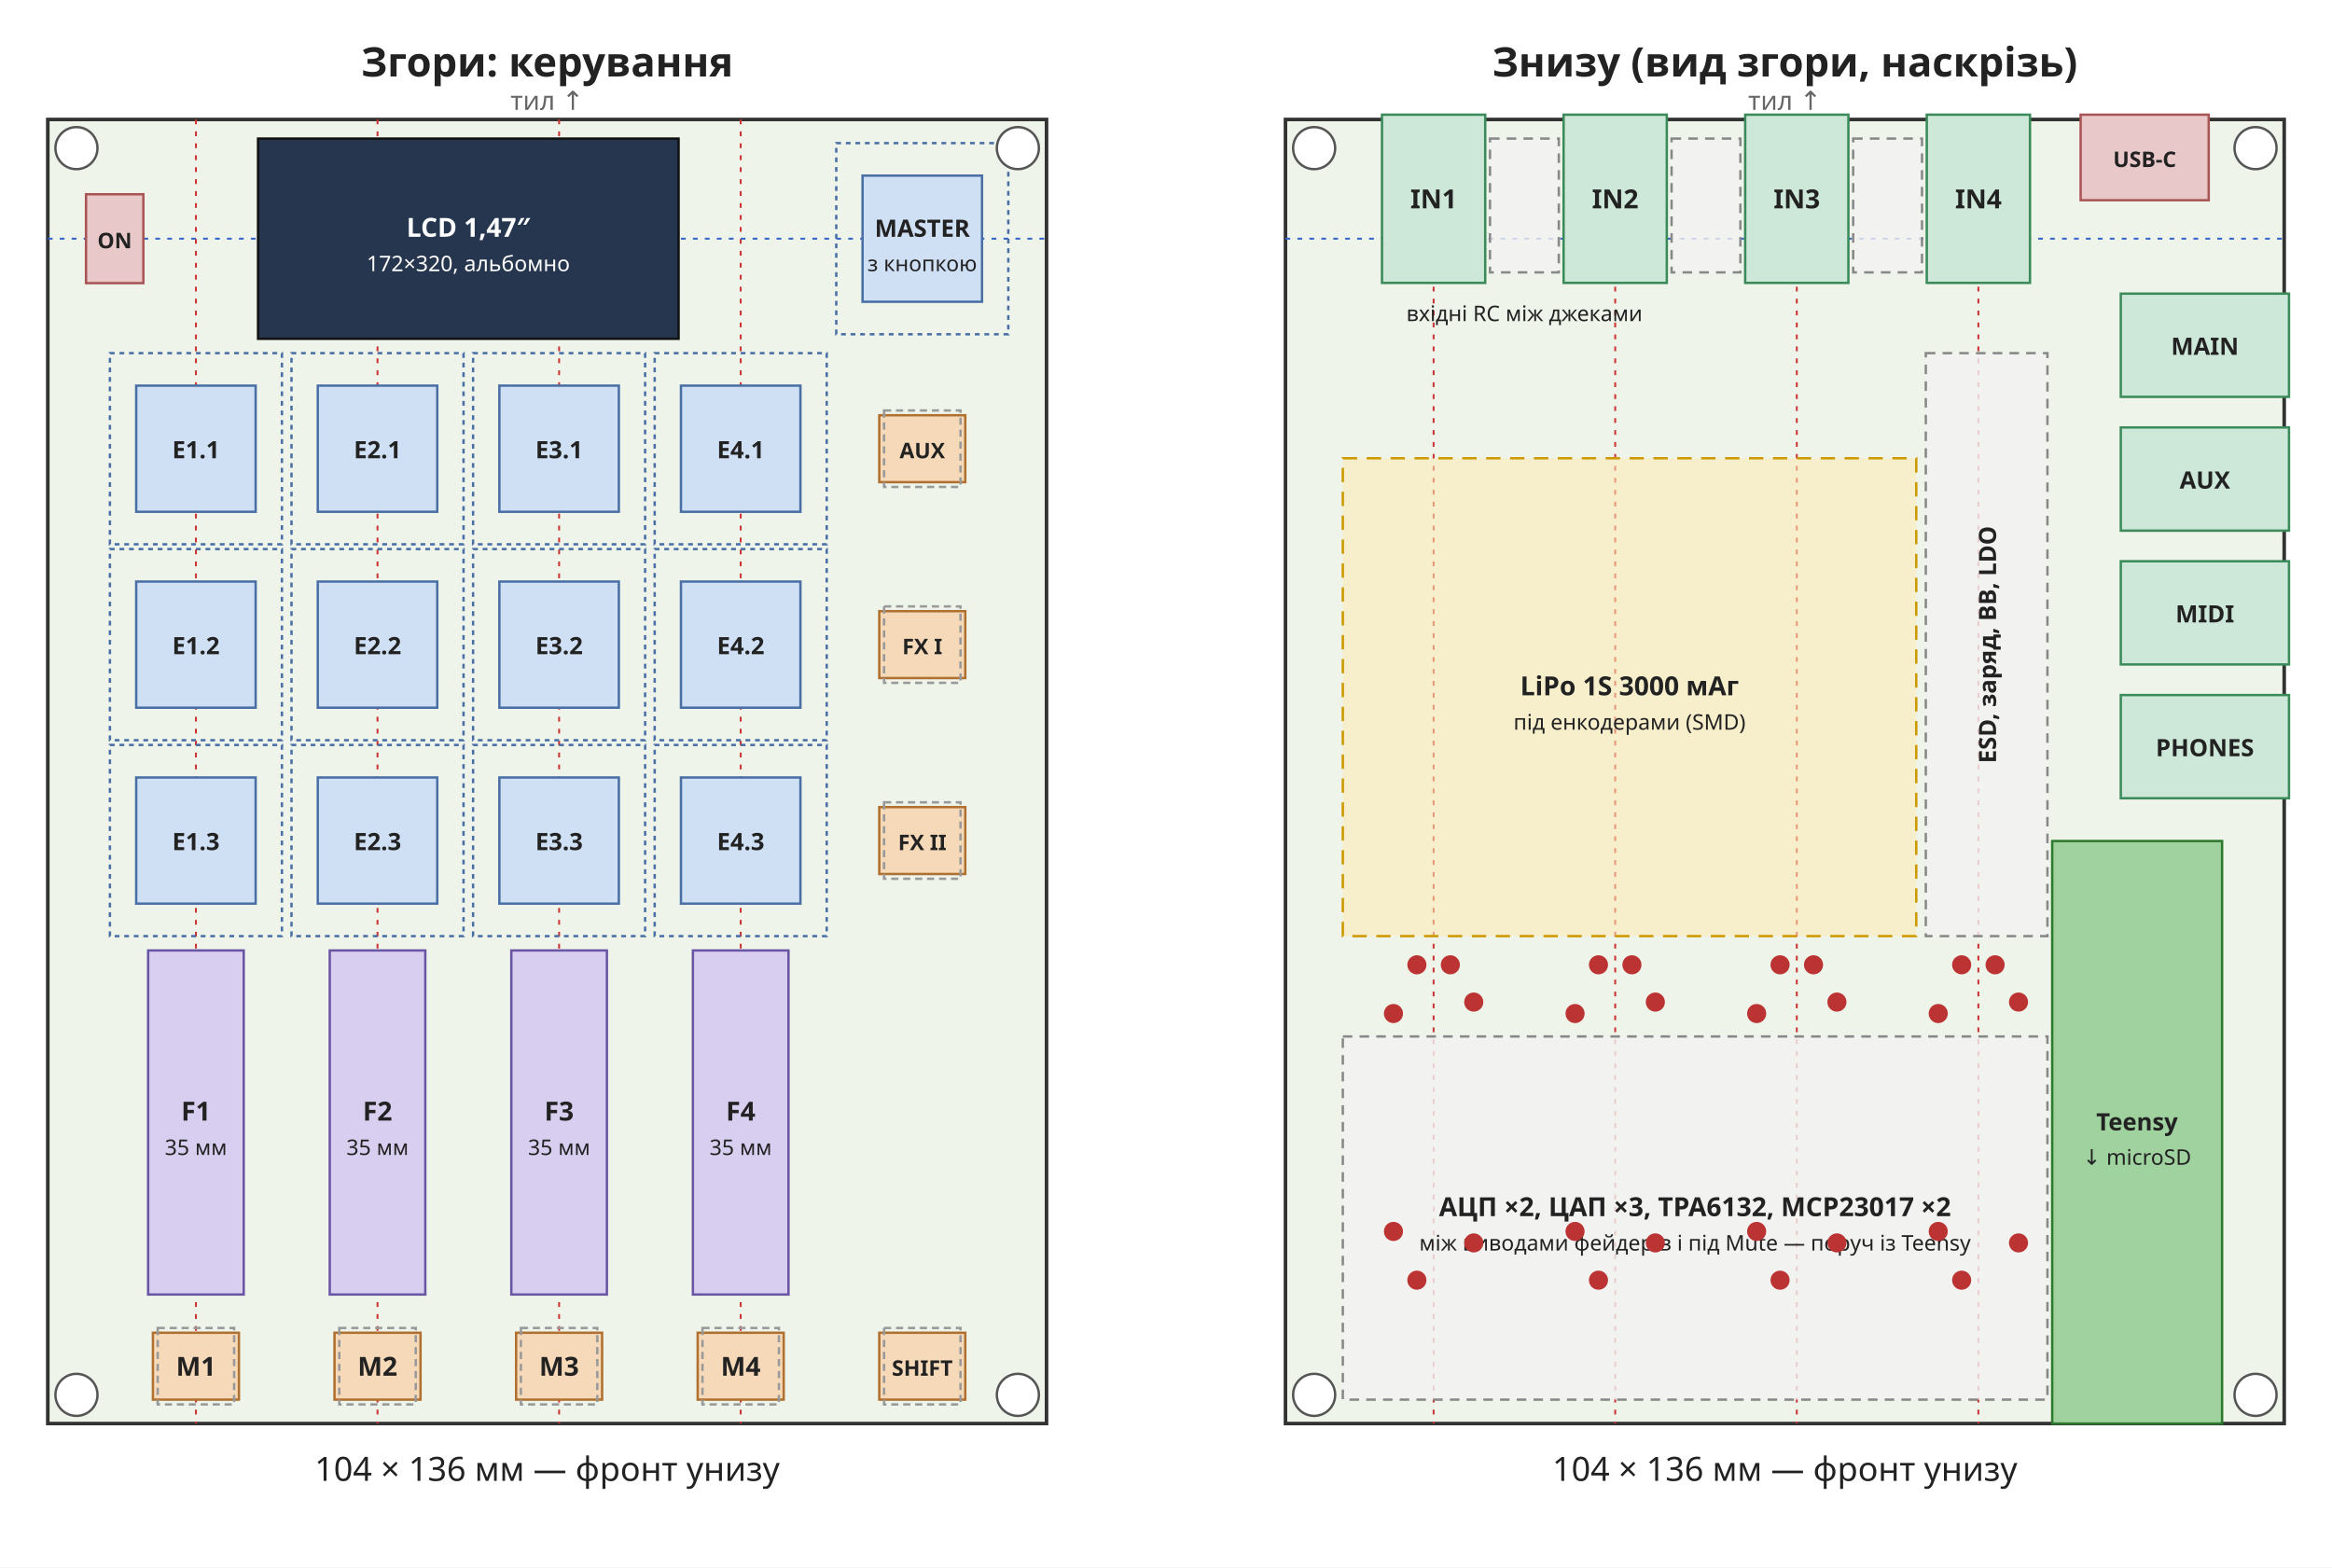
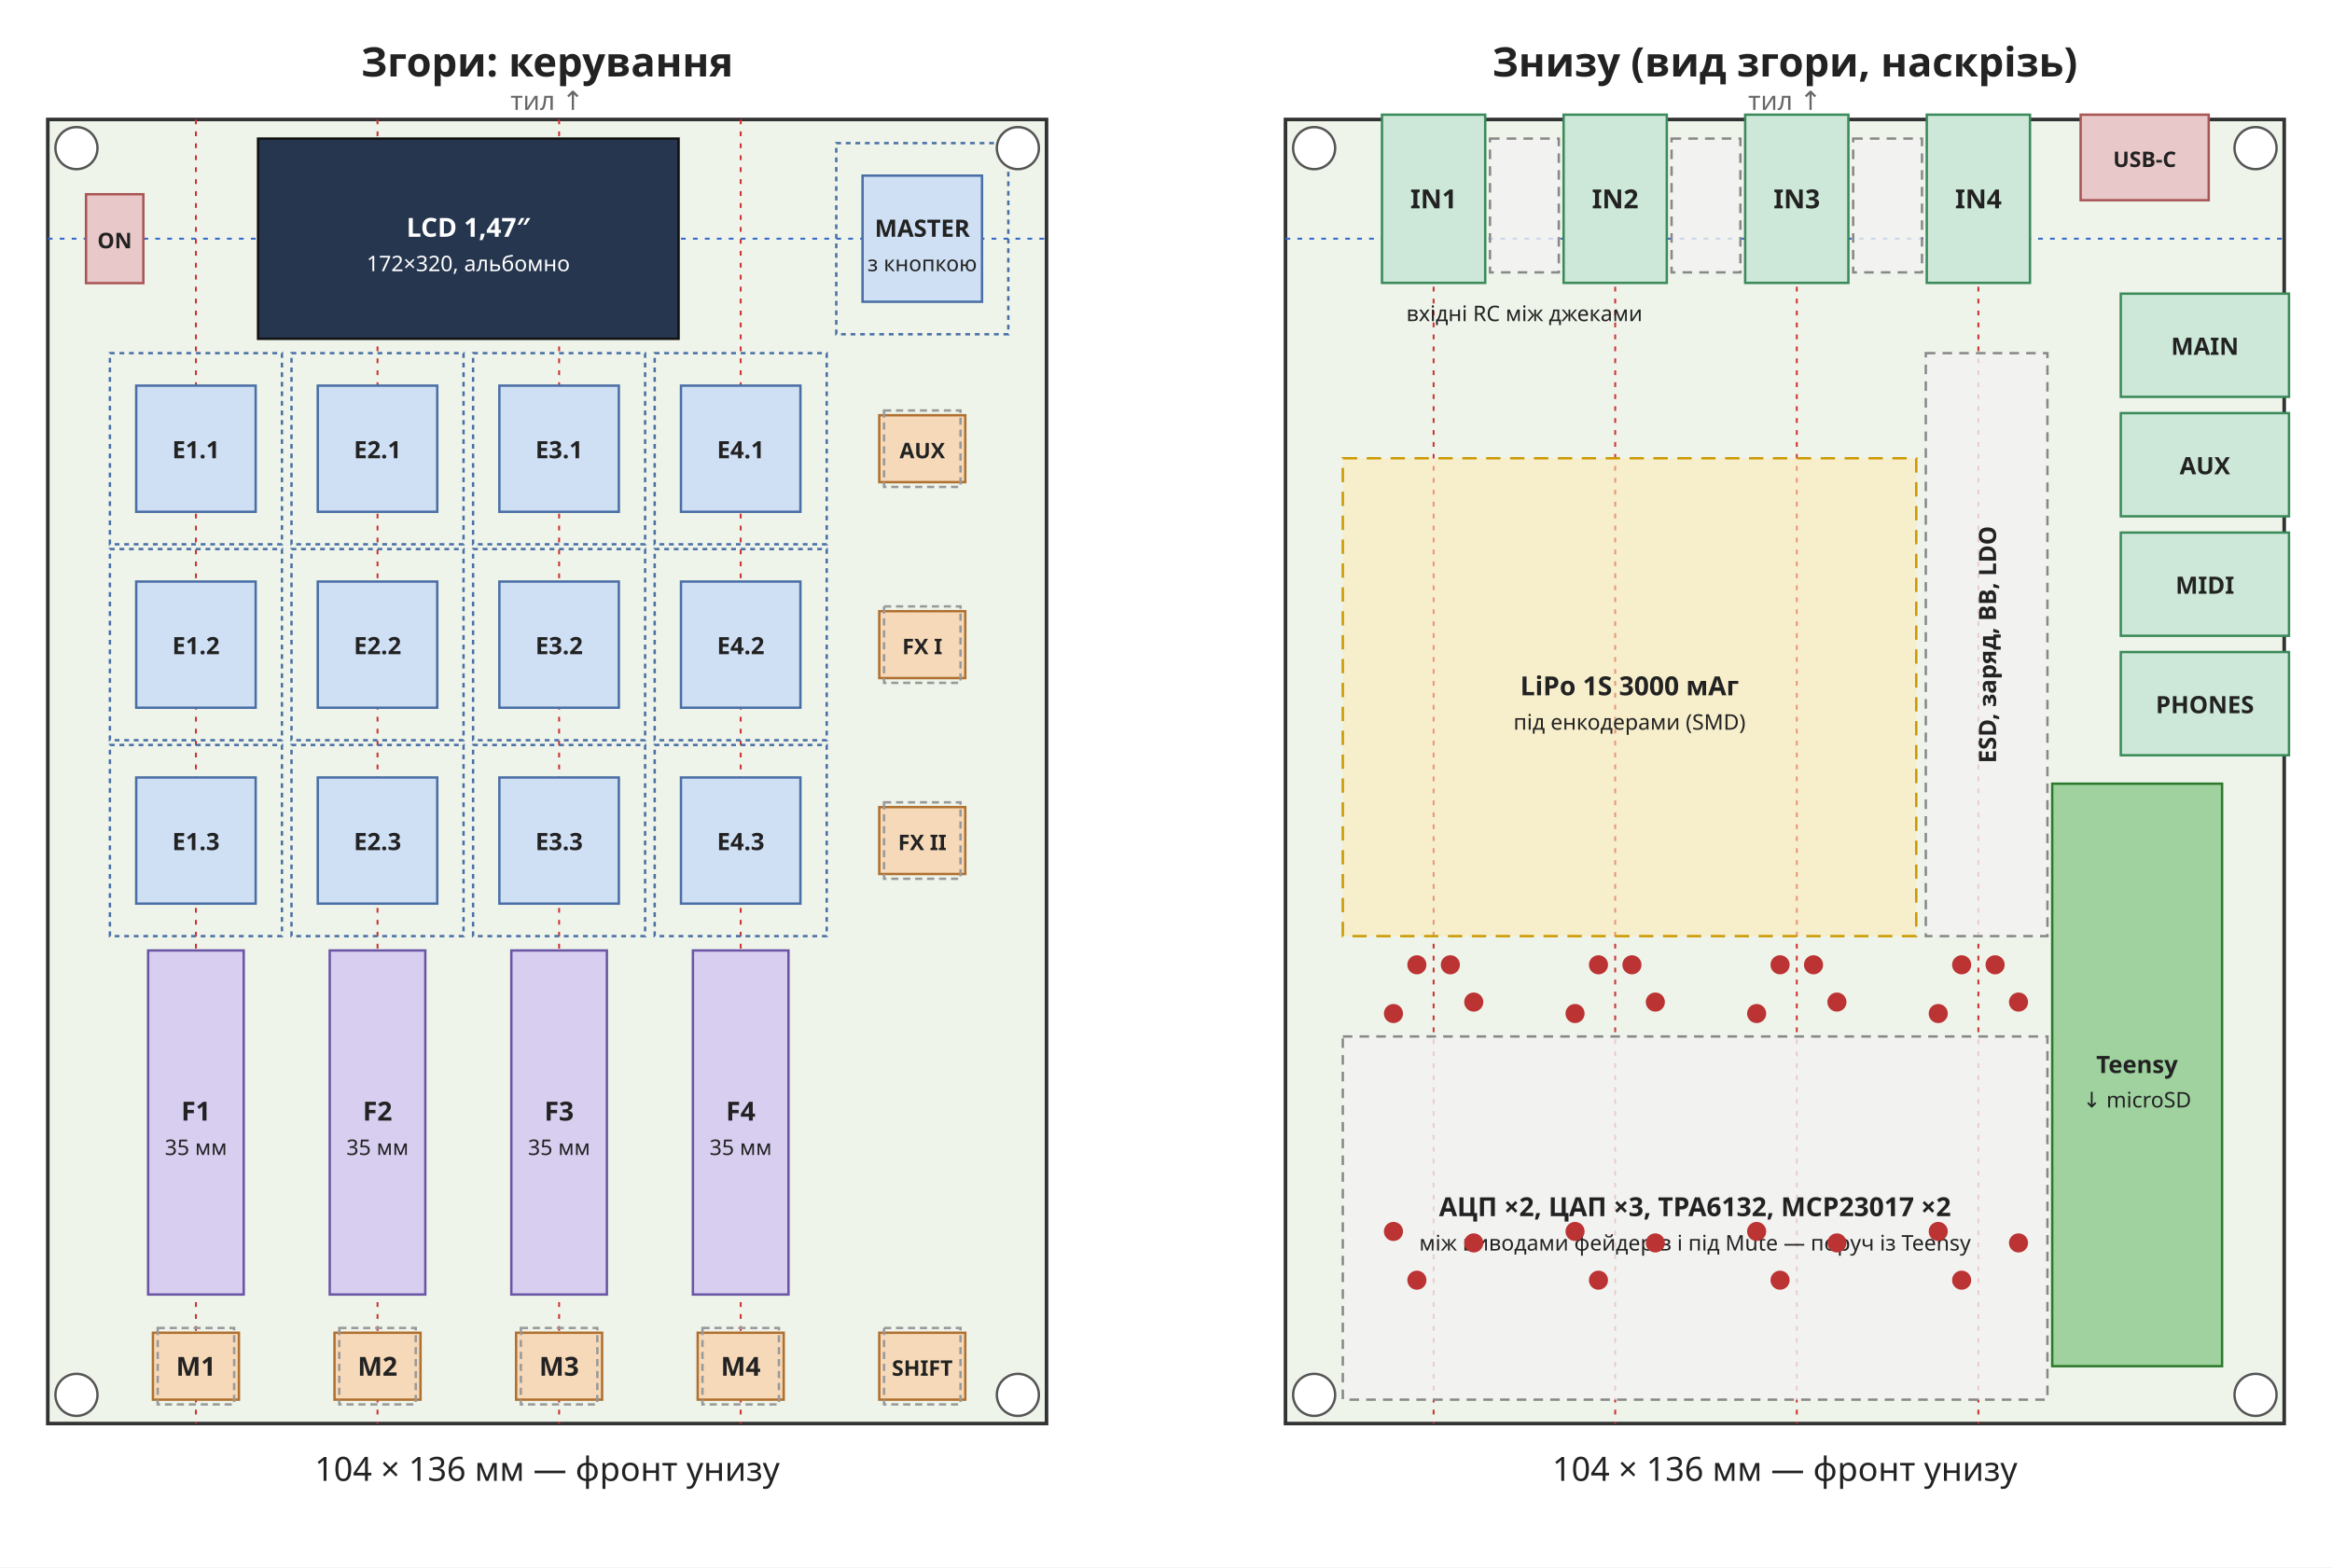
<svg xmlns="http://www.w3.org/2000/svg" width="976" height="656" viewBox="0 0 976 656">
  <rect width="100%" height="100%" fill="#fff" />
  <g transform="translate(20.0,50)">
    <rect x="0" y="0" width="418.0" height="545.8" style="fill:#eef4ea;stroke:#333;stroke-width:1.5" />
    <text x="209.0" y="-18.0" style="font-family:sans-serif;text-anchor:middle;fill:#222;font-size:17px;font-weight:bold">Згори: керування</text>
    <text x="209.0" y="-4.0" style="font-family:sans-serif;text-anchor:middle;fill:#666;font-size:11px;font-weight:normal">тил ↑</text>
    <line x1="62.0" y1="0" x2="62.0" y2="545.8" style="stroke:#c33;stroke-width:0.8;stroke-dasharray:2 3" />
    <line x1="138.0" y1="0" x2="138.0" y2="545.8" style="stroke:#c33;stroke-width:0.8;stroke-dasharray:2 3" />
    <line x1="214.0" y1="0" x2="214.0" y2="545.8" style="stroke:#c33;stroke-width:0.8;stroke-dasharray:2 3" />
    <line x1="290.0" y1="0" x2="290.0" y2="545.8" style="stroke:#c33;stroke-width:0.8;stroke-dasharray:2 3" />
    <line x1="0" y1="49.9" x2="418.0" y2="49.9" style="stroke:#36c;stroke-width:0.8;stroke-dasharray:2 3" />
    <rect x="16.0" y="31.3" width="24.0" height="37.2" style="fill:#e8c8c8;stroke:#a55" />
    <text x="28.0" y="53.9" style="font-family:sans-serif;text-anchor:middle;fill:#222;font-size:9px;font-weight:bold">ON</text>
    <rect x="88.0" y="8.0" width="176.0" height="83.8" style="fill:#26364f;stroke:#111" />
    <text x="176.0" y="49.1" style="font-family:sans-serif;text-anchor:middle;fill:#fff;font-size:11px;font-weight:bold">LCD 1,47″</text>
    <text x="176.0" y="63.5" style="font-family:sans-serif;text-anchor:middle;fill:#fff;font-size:9px;font-weight:normal">172×320, альбомно</text>
    <rect x="330.0" y="9.9" width="72.0" height="80.0" style="fill:none;stroke:#4a6fa5;stroke-dasharray:2 2" />
    <rect x="341.0" y="23.5" width="50.0" height="52.8" style="fill:#cfe0f5;stroke:#4a6fa5" />
    <text x="366.0" y="49.1" style="font-family:sans-serif;text-anchor:middle;fill:#222;font-size:10px;font-weight:bold">MASTER</text>
    <text x="366.0" y="63.5" style="font-family:sans-serif;text-anchor:middle;fill:#222;font-size:9px;font-weight:normal">з кнопкою</text>
    <rect x="26.0" y="97.8" width="72.0" height="80.0" style="fill:none;stroke:#4a6fa5;stroke-dasharray:2 2" />
    <rect x="37.0" y="111.4" width="50.0" height="52.8" style="fill:#cfe0f5;stroke:#4a6fa5" />
    <text x="62.0" y="141.8" style="font-family:sans-serif;text-anchor:middle;fill:#222;font-size:10px;font-weight:bold">E1.1</text>
    <rect x="26.0" y="179.8" width="72.0" height="80.0" style="fill:none;stroke:#4a6fa5;stroke-dasharray:2 2" />
    <rect x="37.0" y="193.4" width="50.0" height="52.8" style="fill:#cfe0f5;stroke:#4a6fa5" />
    <text x="62.0" y="223.8" style="font-family:sans-serif;text-anchor:middle;fill:#222;font-size:10px;font-weight:bold">E1.2</text>
    <rect x="26.0" y="261.8" width="72.0" height="80.0" style="fill:none;stroke:#4a6fa5;stroke-dasharray:2 2" />
    <rect x="37.0" y="275.4" width="50.0" height="52.8" style="fill:#cfe0f5;stroke:#4a6fa5" />
    <text x="62.0" y="305.8" style="font-family:sans-serif;text-anchor:middle;fill:#222;font-size:10px;font-weight:bold">E1.3</text>
    <rect x="42.0" y="347.8" width="40.0" height="144.0" style="fill:#d8cff0;stroke:#6a55a5" />
    <text x="62.0" y="419.0" style="font-family:sans-serif;text-anchor:middle;fill:#222;font-size:11px;font-weight:bold">F1</text>
    <text x="62.0" y="433.4" style="font-family:sans-serif;text-anchor:middle;fill:#222;font-size:9px;font-weight:normal">35 мм</text>
    <rect x="44.0" y="507.8" width="36.0" height="28.0" style="fill:#f6d9b8;stroke:#b07030" />
    <rect x="46.0" y="505.8" width="32.0" height="32.0" style="fill:none;stroke:#999;stroke-dasharray:3 2" />
    <text x="62.0" y="525.8" style="font-family:sans-serif;text-anchor:middle;fill:#222;font-size:11px;font-weight:bold">M1</text>
    <rect x="102.0" y="97.8" width="72.0" height="80.0" style="fill:none;stroke:#4a6fa5;stroke-dasharray:2 2" />
    <rect x="113.0" y="111.4" width="50.0" height="52.8" style="fill:#cfe0f5;stroke:#4a6fa5" />
    <text x="138.0" y="141.8" style="font-family:sans-serif;text-anchor:middle;fill:#222;font-size:10px;font-weight:bold">E2.1</text>
    <rect x="102.0" y="179.8" width="72.0" height="80.0" style="fill:none;stroke:#4a6fa5;stroke-dasharray:2 2" />
    <rect x="113.0" y="193.4" width="50.0" height="52.8" style="fill:#cfe0f5;stroke:#4a6fa5" />
    <text x="138.0" y="223.8" style="font-family:sans-serif;text-anchor:middle;fill:#222;font-size:10px;font-weight:bold">E2.2</text>
    <rect x="102.0" y="261.8" width="72.0" height="80.0" style="fill:none;stroke:#4a6fa5;stroke-dasharray:2 2" />
    <rect x="113.0" y="275.4" width="50.0" height="52.8" style="fill:#cfe0f5;stroke:#4a6fa5" />
    <text x="138.0" y="305.8" style="font-family:sans-serif;text-anchor:middle;fill:#222;font-size:10px;font-weight:bold">E2.3</text>
    <rect x="118.0" y="347.8" width="40.0" height="144.0" style="fill:#d8cff0;stroke:#6a55a5" />
    <text x="138.0" y="419.0" style="font-family:sans-serif;text-anchor:middle;fill:#222;font-size:11px;font-weight:bold">F2</text>
    <text x="138.0" y="433.4" style="font-family:sans-serif;text-anchor:middle;fill:#222;font-size:9px;font-weight:normal">35 мм</text>
    <rect x="120.0" y="507.8" width="36.0" height="28.0" style="fill:#f6d9b8;stroke:#b07030" />
    <rect x="122.0" y="505.8" width="32.0" height="32.0" style="fill:none;stroke:#999;stroke-dasharray:3 2" />
    <text x="138.0" y="525.8" style="font-family:sans-serif;text-anchor:middle;fill:#222;font-size:11px;font-weight:bold">M2</text>
    <rect x="178.0" y="97.8" width="72.0" height="80.0" style="fill:none;stroke:#4a6fa5;stroke-dasharray:2 2" />
    <rect x="189.0" y="111.4" width="50.0" height="52.8" style="fill:#cfe0f5;stroke:#4a6fa5" />
    <text x="214.0" y="141.8" style="font-family:sans-serif;text-anchor:middle;fill:#222;font-size:10px;font-weight:bold">E3.1</text>
    <rect x="178.0" y="179.8" width="72.0" height="80.0" style="fill:none;stroke:#4a6fa5;stroke-dasharray:2 2" />
    <rect x="189.0" y="193.4" width="50.0" height="52.8" style="fill:#cfe0f5;stroke:#4a6fa5" />
    <text x="214.0" y="223.8" style="font-family:sans-serif;text-anchor:middle;fill:#222;font-size:10px;font-weight:bold">E3.2</text>
    <rect x="178.0" y="261.8" width="72.0" height="80.0" style="fill:none;stroke:#4a6fa5;stroke-dasharray:2 2" />
    <rect x="189.0" y="275.4" width="50.0" height="52.8" style="fill:#cfe0f5;stroke:#4a6fa5" />
    <text x="214.0" y="305.8" style="font-family:sans-serif;text-anchor:middle;fill:#222;font-size:10px;font-weight:bold">E3.3</text>
    <rect x="194.0" y="347.8" width="40.0" height="144.0" style="fill:#d8cff0;stroke:#6a55a5" />
    <text x="214.0" y="419.0" style="font-family:sans-serif;text-anchor:middle;fill:#222;font-size:11px;font-weight:bold">F3</text>
    <text x="214.0" y="433.4" style="font-family:sans-serif;text-anchor:middle;fill:#222;font-size:9px;font-weight:normal">35 мм</text>
    <rect x="196.0" y="507.8" width="36.0" height="28.0" style="fill:#f6d9b8;stroke:#b07030" />
    <rect x="198.0" y="505.8" width="32.0" height="32.0" style="fill:none;stroke:#999;stroke-dasharray:3 2" />
    <text x="214.0" y="525.8" style="font-family:sans-serif;text-anchor:middle;fill:#222;font-size:11px;font-weight:bold">M3</text>
    <rect x="254.0" y="97.8" width="72.0" height="80.0" style="fill:none;stroke:#4a6fa5;stroke-dasharray:2 2" />
    <rect x="265.0" y="111.4" width="50.0" height="52.8" style="fill:#cfe0f5;stroke:#4a6fa5" />
    <text x="290.0" y="141.8" style="font-family:sans-serif;text-anchor:middle;fill:#222;font-size:10px;font-weight:bold">E4.1</text>
    <rect x="254.0" y="179.8" width="72.0" height="80.0" style="fill:none;stroke:#4a6fa5;stroke-dasharray:2 2" />
    <rect x="265.0" y="193.4" width="50.0" height="52.8" style="fill:#cfe0f5;stroke:#4a6fa5" />
    <text x="290.0" y="223.8" style="font-family:sans-serif;text-anchor:middle;fill:#222;font-size:10px;font-weight:bold">E4.2</text>
    <rect x="254.0" y="261.8" width="72.0" height="80.0" style="fill:none;stroke:#4a6fa5;stroke-dasharray:2 2" />
    <rect x="265.0" y="275.4" width="50.0" height="52.8" style="fill:#cfe0f5;stroke:#4a6fa5" />
    <text x="290.0" y="305.8" style="font-family:sans-serif;text-anchor:middle;fill:#222;font-size:10px;font-weight:bold">E4.3</text>
    <rect x="270.0" y="347.8" width="40.0" height="144.0" style="fill:#d8cff0;stroke:#6a55a5" />
    <text x="290.0" y="419.0" style="font-family:sans-serif;text-anchor:middle;fill:#222;font-size:11px;font-weight:bold">F4</text>
    <text x="290.0" y="433.4" style="font-family:sans-serif;text-anchor:middle;fill:#222;font-size:9px;font-weight:normal">35 мм</text>
    <rect x="272.0" y="507.8" width="36.0" height="28.0" style="fill:#f6d9b8;stroke:#b07030" />
    <rect x="274.0" y="505.8" width="32.0" height="32.0" style="fill:none;stroke:#999;stroke-dasharray:3 2" />
    <text x="290.0" y="525.8" style="font-family:sans-serif;text-anchor:middle;fill:#222;font-size:11px;font-weight:bold">M4</text>
    <rect x="348.0" y="123.8" width="36.0" height="28.0" style="fill:#f6d9b8;stroke:#b07030" />
    <rect x="350.0" y="121.8" width="32.0" height="32.0" style="fill:none;stroke:#999;stroke-dasharray:3 2" />
    <text x="366.0" y="141.8" style="font-family:sans-serif;text-anchor:middle;fill:#222;font-size:9px;font-weight:bold">AUX</text>
    <rect x="348.0" y="205.8" width="36.0" height="28.0" style="fill:#f6d9b8;stroke:#b07030" />
    <rect x="350.0" y="203.8" width="32.0" height="32.0" style="fill:none;stroke:#999;stroke-dasharray:3 2" />
    <text x="366.0" y="223.8" style="font-family:sans-serif;text-anchor:middle;fill:#222;font-size:9px;font-weight:bold">FX I</text>
    <rect x="348.0" y="287.8" width="36.0" height="28.0" style="fill:#f6d9b8;stroke:#b07030" />
    <rect x="350.0" y="285.8" width="32.0" height="32.0" style="fill:none;stroke:#999;stroke-dasharray:3 2" />
    <text x="366.0" y="305.8" style="font-family:sans-serif;text-anchor:middle;fill:#222;font-size:9px;font-weight:bold">FX II</text>
    <rect x="348.0" y="507.8" width="36.0" height="28.0" style="fill:#f6d9b8;stroke:#b07030" />
    <rect x="350.0" y="505.8" width="32.0" height="32.0" style="fill:none;stroke:#999;stroke-dasharray:3 2" />
    <text x="366.0" y="525.8" style="font-family:sans-serif;text-anchor:middle;fill:#222;font-size:9px;font-weight:bold">SHIFT</text>
    <circle cx="12.0" cy="12.0" r="8.8" style="fill:#fff;stroke:#555" />
    <circle cx="12.0" cy="533.8" r="8.8" style="fill:#fff;stroke:#555" />
    <circle cx="406.0" cy="12.0" r="8.8" style="fill:#fff;stroke:#555" />
    <circle cx="406.0" cy="533.8" r="8.8" style="fill:#fff;stroke:#555" />
    <text x="209.0" y="569.8" style="font-family:sans-serif;text-anchor:middle;fill:#222;font-size:14px;font-weight:normal">104 × 136 мм — фронт унизу</text>
  </g>
  <g transform="translate(538.0,50)">
    <rect x="0" y="0" width="418.0" height="545.8" style="fill:#eef4ea;stroke:#333;stroke-width:1.5" />
    <text x="209.0" y="-18.0" style="font-family:sans-serif;text-anchor:middle;fill:#222;font-size:17px;font-weight:bold">Знизу (вид згори, наскрізь)</text>
    <text x="209.0" y="-4.0" style="font-family:sans-serif;text-anchor:middle;fill:#666;font-size:11px;font-weight:normal">тил ↑</text>
    <line x1="62.0" y1="0" x2="62.0" y2="545.8" style="stroke:#c33;stroke-width:0.8;stroke-dasharray:2 3" />
    <line x1="138.0" y1="0" x2="138.0" y2="545.8" style="stroke:#c33;stroke-width:0.8;stroke-dasharray:2 3" />
    <line x1="214.0" y1="0" x2="214.0" y2="545.8" style="stroke:#c33;stroke-width:0.8;stroke-dasharray:2 3" />
    <line x1="290.0" y1="0" x2="290.0" y2="545.8" style="stroke:#c33;stroke-width:0.8;stroke-dasharray:2 3" />
    <line x1="0" y1="49.9" x2="418.0" y2="49.9" style="stroke:#36c;stroke-width:0.8;stroke-dasharray:2 3" />
    <rect x="40.4" y="-2.0" width="43.2" height="70.4" style="fill:#cde8d8;stroke:#3a8a5a" />
    <text x="62.0" y="37.2" style="font-family:sans-serif;text-anchor:middle;fill:#222;font-size:11px;font-weight:bold">IN1</text>
    <rect x="116.4" y="-2.0" width="43.2" height="70.4" style="fill:#cde8d8;stroke:#3a8a5a" />
    <text x="138.0" y="37.2" style="font-family:sans-serif;text-anchor:middle;fill:#222;font-size:11px;font-weight:bold">IN2</text>
    <rect x="192.4" y="-2.0" width="43.2" height="70.4" style="fill:#cde8d8;stroke:#3a8a5a" />
    <text x="214.0" y="37.2" style="font-family:sans-serif;text-anchor:middle;fill:#222;font-size:11px;font-weight:bold">IN3</text>
    <rect x="268.4" y="-2.0" width="43.2" height="70.4" style="fill:#cde8d8;stroke:#3a8a5a" />
    <text x="290.0" y="37.2" style="font-family:sans-serif;text-anchor:middle;fill:#222;font-size:11px;font-weight:bold">IN4</text>
    <rect x="349.6" y="72.9" width="70.4" height="43.2" style="fill:#cde8d8;stroke:#3a8a5a" />
    <text x="384.8" y="98.5" style="font-family:sans-serif;text-anchor:middle;fill:#222;font-size:10px;font-weight:bold">MAIN</text>
-     <rect x="349.6" y="128.9" width="70.4" height="43.2" style="fill:#cde8d8;stroke:#3a8a5a" />
-     <text x="384.8" y="154.5" style="font-family:sans-serif;text-anchor:middle;fill:#222;font-size:10px;font-weight:bold">AUX</text>
-     <rect x="349.6" y="184.9" width="70.4" height="43.2" style="fill:#cde8d8;stroke:#3a8a5a" />
-     <text x="384.8" y="210.5" style="font-family:sans-serif;text-anchor:middle;fill:#222;font-size:10px;font-weight:bold">MIDI</text>
-     <rect x="349.6" y="240.9" width="70.4" height="43.2" style="fill:#cde8d8;stroke:#3a8a5a" />
-     <text x="384.8" y="266.5" style="font-family:sans-serif;text-anchor:middle;fill:#222;font-size:10px;font-weight:bold">PHONES</text>
-     <rect x="320.9" y="302.0" width="71.1" height="243.8" style="fill:#9fd29f;stroke:#2d7a2d" />
-     <text x="356.4" y="423.1" style="font-family:sans-serif;text-anchor:middle;fill:#222;font-size:10px;font-weight:bold">Teensy</text>
-     <text x="356.4" y="437.5" style="font-family:sans-serif;text-anchor:middle;fill:#222;font-size:9px;font-weight:normal">↓ microSD</text>
+     <rect x="349.6" y="122.9" width="70.4" height="43.2" style="fill:#cde8d8;stroke:#3a8a5a" />
+     <text x="384.8" y="148.5" style="font-family:sans-serif;text-anchor:middle;fill:#222;font-size:10px;font-weight:bold">AUX</text>
+     <rect x="349.6" y="172.9" width="70.4" height="43.2" style="fill:#cde8d8;stroke:#3a8a5a" />
+     <text x="384.8" y="198.5" style="font-family:sans-serif;text-anchor:middle;fill:#222;font-size:10px;font-weight:bold">MIDI</text>
+     <rect x="349.6" y="222.9" width="70.4" height="43.2" style="fill:#cde8d8;stroke:#3a8a5a" />
+     <text x="384.8" y="248.5" style="font-family:sans-serif;text-anchor:middle;fill:#222;font-size:10px;font-weight:bold">PHONES</text>
+     <rect x="320.9" y="278.0" width="71.1" height="243.8" style="fill:#9fd29f;stroke:#2d7a2d" />
+     <text x="356.4" y="399.1" style="font-family:sans-serif;text-anchor:middle;fill:#222;font-size:10px;font-weight:bold">Teensy</text>
+     <text x="356.4" y="413.5" style="font-family:sans-serif;text-anchor:middle;fill:#222;font-size:9px;font-weight:normal">↓ microSD</text>
    <rect x="24.0" y="141.8" width="240.0" height="200.0" style="fill:#ffe9b0;fill-opacity:0.55;stroke:#c90;stroke-dasharray:6 4" />
    <text x="144.0" y="241.0" style="font-family:sans-serif;text-anchor:middle;fill:#222;font-size:11px;font-weight:bold">LiPo 1S 3000 мАг</text>
    <text x="144.0" y="255.4" style="font-family:sans-serif;text-anchor:middle;fill:#222;font-size:9px;font-weight:normal">під енкодерами (SMD)</text>
    <rect x="268.0" y="97.8" width="50.9" height="244.0" style="fill:#f2f2f2;fill-opacity:0.8;stroke:#888;stroke-dasharray:4 3" />
    <text transform="translate(297.4,219.8) rotate(-90)" style="font-family:sans-serif;text-anchor:middle;fill:#222;font-size:10px;font-weight:bold">ESD, заряд, BB, LDO</text>
    <rect x="24.0" y="383.8" width="294.9" height="152.0" style="fill:#f2f2f2;fill-opacity:0.8;stroke:#888;stroke-dasharray:4 3" />
    <text x="171.4" y="459.0" style="font-family:sans-serif;text-anchor:middle;fill:#222;font-size:11px;font-weight:bold">АЦП ×2, ЦАП ×3, TPA6132, MCP23017 ×2</text>
    <text x="171.4" y="473.4" style="font-family:sans-serif;text-anchor:middle;fill:#222;font-size:9px;font-weight:normal">між виводами фейдерів і під Mute — поруч із Teensy</text>
    <circle cx="55.0" cy="353.8" r="4.0" style="fill:#b33;stroke:none" />
    <circle cx="69.0" cy="353.8" r="4.0" style="fill:#b33;stroke:none" />
    <circle cx="55.0" cy="485.8" r="4.0" style="fill:#b33;stroke:none" />
    <circle cx="78.8" cy="369.4" r="4.0" style="fill:#b33;stroke:none" />
    <circle cx="45.2" cy="374.2" r="4.0" style="fill:#b33;stroke:none" />
    <circle cx="45.2" cy="465.4" r="4.0" style="fill:#b33;stroke:none" />
    <circle cx="78.8" cy="470.2" r="4.0" style="fill:#b33;stroke:none" />
    <circle cx="131.0" cy="353.8" r="4.0" style="fill:#b33;stroke:none" />
    <circle cx="145.0" cy="353.8" r="4.0" style="fill:#b33;stroke:none" />
    <circle cx="131.0" cy="485.8" r="4.0" style="fill:#b33;stroke:none" />
    <circle cx="154.8" cy="369.4" r="4.0" style="fill:#b33;stroke:none" />
    <circle cx="121.2" cy="374.2" r="4.0" style="fill:#b33;stroke:none" />
    <circle cx="121.2" cy="465.4" r="4.0" style="fill:#b33;stroke:none" />
    <circle cx="154.8" cy="470.2" r="4.0" style="fill:#b33;stroke:none" />
    <circle cx="207.0" cy="353.8" r="4.0" style="fill:#b33;stroke:none" />
    <circle cx="221.0" cy="353.8" r="4.0" style="fill:#b33;stroke:none" />
    <circle cx="207.0" cy="485.8" r="4.0" style="fill:#b33;stroke:none" />
    <circle cx="230.8" cy="369.4" r="4.0" style="fill:#b33;stroke:none" />
    <circle cx="197.2" cy="374.2" r="4.0" style="fill:#b33;stroke:none" />
    <circle cx="197.2" cy="465.4" r="4.0" style="fill:#b33;stroke:none" />
    <circle cx="230.8" cy="470.2" r="4.0" style="fill:#b33;stroke:none" />
    <circle cx="283.0" cy="353.8" r="4.0" style="fill:#b33;stroke:none" />
    <circle cx="297.0" cy="353.8" r="4.0" style="fill:#b33;stroke:none" />
    <circle cx="283.0" cy="485.8" r="4.0" style="fill:#b33;stroke:none" />
    <circle cx="306.8" cy="369.4" r="4.0" style="fill:#b33;stroke:none" />
    <circle cx="273.2" cy="374.2" r="4.0" style="fill:#b33;stroke:none" />
    <circle cx="273.2" cy="465.4" r="4.0" style="fill:#b33;stroke:none" />
    <circle cx="306.8" cy="470.2" r="4.0" style="fill:#b33;stroke:none" />
    <rect x="332.8" y="-2.0" width="53.6" height="35.8" style="fill:#e8c8c8;stroke:#a55" />
    <text x="359.6" y="19.9" style="font-family:sans-serif;text-anchor:middle;fill:#222;font-size:9px;font-weight:bold">USB-C</text>
    <rect x="85.6" y="8.0" width="28.8" height="56.0" style="fill:#f2f2f2;fill-opacity:0.8;stroke:#888;stroke-dasharray:4 3" />
    <rect x="161.6" y="8.0" width="28.8" height="56.0" style="fill:#f2f2f2;fill-opacity:0.8;stroke:#888;stroke-dasharray:4 3" />
    <rect x="237.6" y="8.0" width="28.8" height="56.0" style="fill:#f2f2f2;fill-opacity:0.8;stroke:#888;stroke-dasharray:4 3" />
    <text x="100.0" y="84.4" style="font-family:sans-serif;text-anchor:middle;fill:#222;font-size:9px;font-weight:normal">вхідні RC між джеками</text>
    <circle cx="12.0" cy="12.0" r="8.8" style="fill:#fff;stroke:#555" />
    <circle cx="12.0" cy="533.8" r="8.8" style="fill:#fff;stroke:#555" />
    <circle cx="406.0" cy="12.0" r="8.8" style="fill:#fff;stroke:#555" />
    <circle cx="406.0" cy="533.8" r="8.8" style="fill:#fff;stroke:#555" />
    <text x="209.0" y="569.8" style="font-family:sans-serif;text-anchor:middle;fill:#222;font-size:14px;font-weight:normal">104 × 136 мм — фронт унизу</text>
  </g>
</svg>
